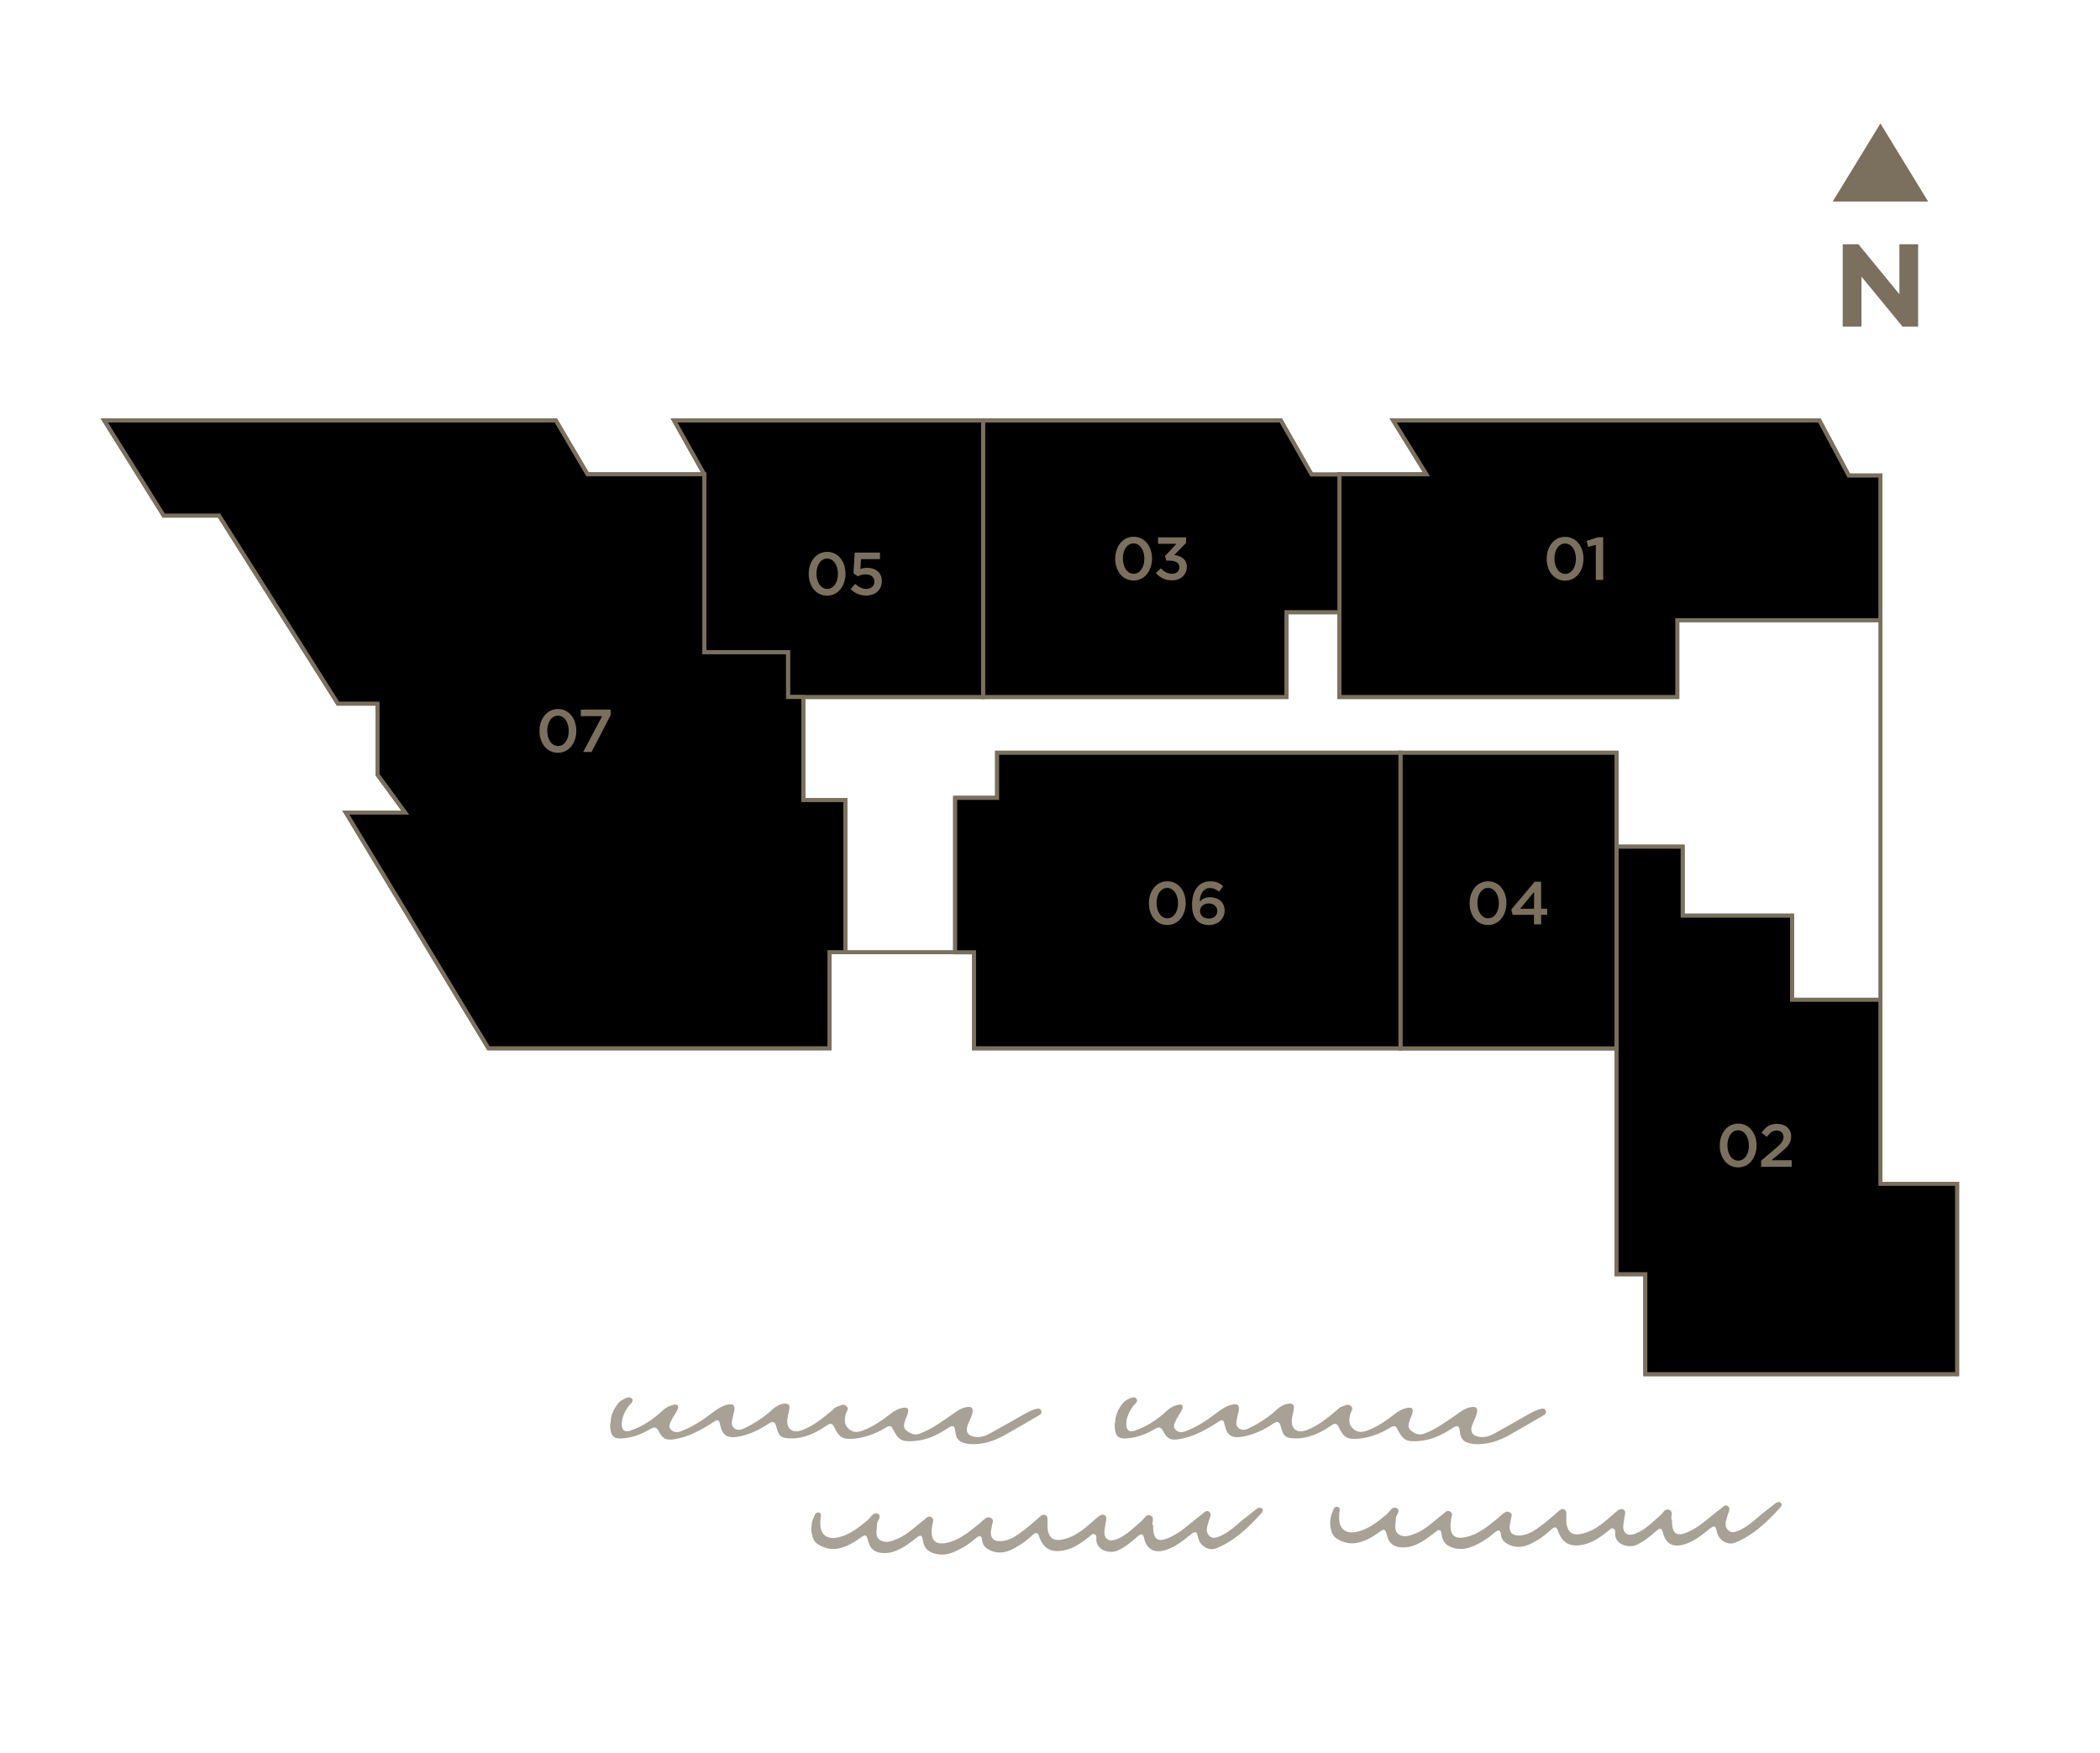
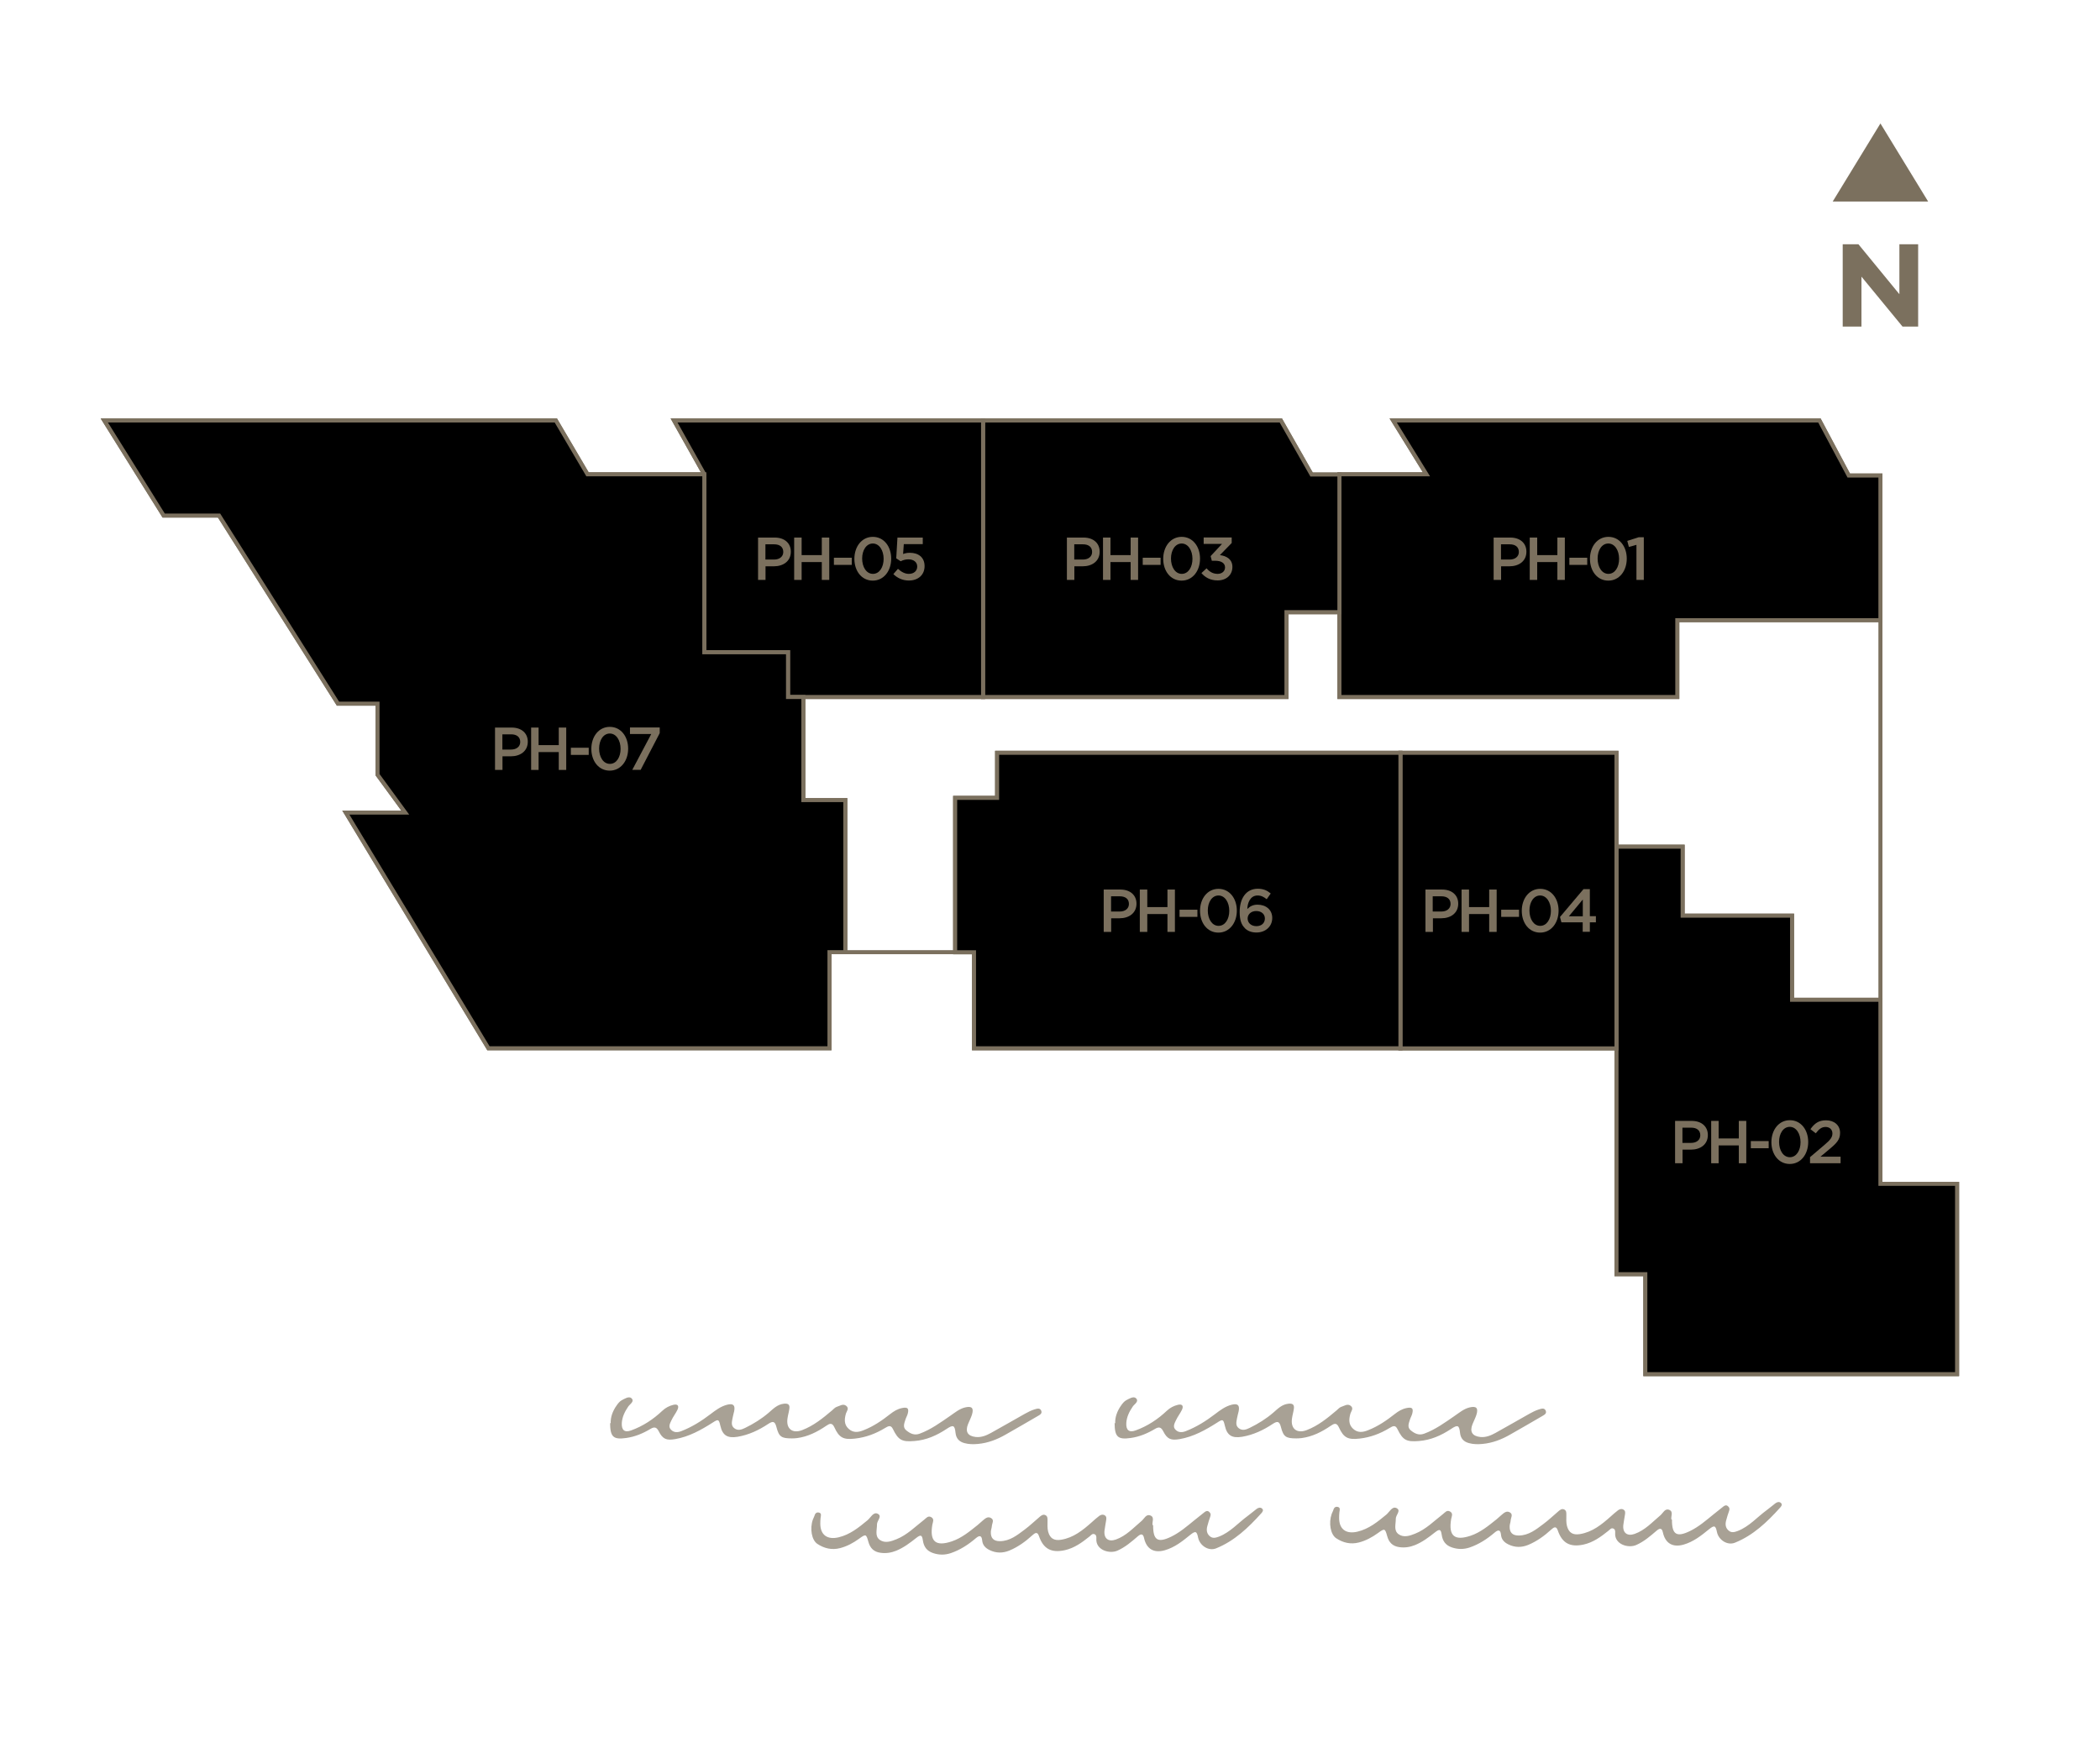
<svg xmlns="http://www.w3.org/2000/svg" viewBox="0 0 208.21 173.75">
  <g id="Base">
    <path d="M190.18,24.22v8.16h-1.55l-4.07-4.95v4.95h-1.86v-8.16h1.56l4.06,4.95v-4.95h1.86Z" style="fill:#7b705e;" />
    <path d="M114.33,151.22c-.01,1.5.46,1.79,1.78,1.15.87-.42,1.59-1.05,2.33-1.65.33-.27.66-.53.99-.79.14-.11.3-.17.46-.02.14.12.18.25.11.45-.12.32-.21.64-.3.97-.1.37-.06.73.25.99.28.24.58.16.9.04,1.14-.44,1.92-1.37,2.88-2.07.29-.21.56-.45.85-.67.16-.12.36-.19.53-.06.22.17.05.37-.06.49-1.28,1.42-2.66,2.74-4.47,3.47-.76.31-1.63-.28-1.79-1.06-.13-.65-.26-.7-.81-.25-.76.62-1.52,1.22-2.49,1.5-1.08.31-1.82-.12-2.06-1.21-.1-.49-.35-.4-.62-.17-.63.54-1.25,1.08-2.02,1.42-.79.35-2.17-.06-2.09-1.19.01-.16.01-.36-.18-.44-.22-.09-.34.1-.49.22-.75.6-1.51,1.16-2.48,1.37-1.32.28-2.11-.14-2.54-1.41-.17-.5-.43-.27-.66-.07-.68.62-1.41,1.15-2.27,1.51-.66.27-1.32.27-1.97-.05-.41-.2-.69-.49-.73-.96-.05-.52-.29-.5-.62-.22-.75.64-1.56,1.17-2.5,1.49-.58.19-1.16.19-1.75-.01-.62-.21-.92-.63-1.01-1.26-.08-.55-.21-.59-.67-.23-.62.49-1.24.96-1.98,1.26-.5.2-1.02.28-1.56.2-.65-.09-1.02-.46-1.19-1.08-.22-.79-.25-.8-.94-.3-.57.41-1.18.74-1.87.92-.82.21-1.57.03-2.25-.42-.57-.38-.76-1.52-.45-2.4.04-.12.11-.23.15-.35.06-.23.18-.41.44-.36.3.06.21.31.18.52-.02.19-.03.38-.03.57,0,1.13.69,1.63,1.81,1.37,1.14-.27,2.01-.98,2.88-1.7.31-.26.57-.85,1-.64.49.24-.08.69-.07,1.06.01.54-.24,1.17.29,1.54.51.35,1.1.15,1.64-.07,1.07-.43,1.86-1.25,2.74-1.93.21-.16.39-.44.71-.26.33.19.16.49.11.74-.28,1.67.32,2.2,1.93,1.66.98-.33,1.77-.99,2.56-1.62.16-.13.32-.28.48-.42.24-.2.5-.47.84-.28.36.2.11.53.09.8-.01.19-.09.37-.1.56-.03.63.27.95.91.94.98-.01,1.71-.6,2.43-1.14.53-.39,1-.85,1.5-1.27.16-.14.35-.28.57-.17.23.11.21.34.21.56,0,.36-.03.72.06,1.07.18.68.59.92,1.28.81,1.24-.2,2.16-.95,3.05-1.74.24-.21.47-.43.73-.62.15-.11.35-.18.54-.07.21.12.18.32.15.51-.05.34-.12.67-.16,1-.09.79.38,1.16,1.12.9,1.04-.37,1.75-1.17,2.56-1.85.26-.22.44-.7.86-.54.47.18.14.68.23.97" style="fill:#a8a195;" />
    <path d="M60.55,141.13c-.03-.58.18-1.21.59-1.78.13-.19.29-.39.48-.5.3-.16.74-.44.98-.22.35.32-.14.58-.31.83-.34.5-.6,1.02-.64,1.63-.04.7.27.98.92.74,1.17-.42,2.2-1.1,3.1-1.95.33-.31.69-.49,1.1-.59.42-.1.58.1.4.49-.17.36-.43.68-.6,1.05-.14.3-.34.64-.03.94.29.29.65.27,1.01.13,1.06-.41,2.01-1.01,2.9-1.69.51-.39,1.02-.77,1.65-.93.6-.15.81.05.69.65-.05.23-.12.45-.16.68-.06.35-.18.73.17,1,.35.27.71.15,1.08-.03.84-.41,1.63-.9,2.34-1.51.44-.38.85-.82,1.51-.89.46-.05.59.13.53.52-.04.31-.14.62-.18.93-.16,1.03.48,1.54,1.45,1.17,1.13-.43,2.05-1.18,2.96-1.95.15-.12.28-.29.45-.35.31-.09.64-.36.96-.11.33.26.03.55-.04.81-.15.55-.17,1.06.28,1.47.45.41.94.36,1.48.14.98-.38,1.84-.97,2.65-1.61.36-.28.72-.5,1.17-.59.54-.11.7.02.56.56-.05.2-.17.39-.23.59-.11.36-.29.75.08,1.06.39.32.81.53,1.34.33,1.11-.41,2.05-1.1,3.01-1.76.47-.32.91-.7,1.48-.84.67-.16.89.05.69.71-.1.32-.26.62-.39.94-.3.75-.04,1.19.76,1.28.56.06,1.05-.15,1.51-.4,1.13-.62,2.25-1.28,3.38-1.91.29-.16.6-.32.92-.42.22-.06.54-.2.68.11.14.32-.17.44-.38.57-1.04.61-2.09,1.21-3.14,1.81-.85.49-1.76.84-2.75.93-.45.04-.89.04-1.33-.08-.52-.14-.83-.45-.89-1.01-.08-.78-.23-.84-.9-.39-.97.64-2,1.1-3.18,1.19-1.23.1-1.59-.08-2.13-1.19-.22-.46-.5-.26-.78-.1-.92.56-1.9.93-2.98,1.05-1.15.13-1.57-.08-2.05-1.13-.22-.48-.48-.36-.8-.14-.88.6-1.82,1.08-2.9,1.22-.17.02-.34.03-.51.03-1.03,0-1.28-.15-1.53-1.13-.15-.58-.35-.61-.82-.3-.92.61-1.91,1.08-3.03,1.27-.99.16-1.49-.12-1.71-1.1-.15-.65-.2-.67-.77-.3-1.15.73-2.33,1.39-3.7,1.63-.87.15-1.24.01-1.64-.78-.2-.39-.41-.47-.8-.24-.75.45-1.55.79-2.43.91-1.27.18-1.58-.1-1.59-1.49" style="fill:#a8a195;" />
    <path d="M165.77,150.66c-.01,1.5.46,1.79,1.78,1.15.87-.42,1.59-1.05,2.33-1.65.33-.27.66-.53.99-.79.14-.11.3-.17.46-.02.14.12.18.25.11.45-.12.32-.21.64-.3.97-.1.37-.06.73.25.99.28.24.58.16.9.04,1.14-.44,1.92-1.37,2.88-2.07.29-.21.56-.45.85-.67.16-.12.36-.19.53-.06.22.17.05.37-.06.49-1.28,1.42-2.66,2.74-4.47,3.47-.76.31-1.63-.28-1.79-1.06-.13-.65-.26-.7-.81-.25-.76.62-1.52,1.22-2.49,1.5-1.08.31-1.82-.12-2.06-1.21-.1-.49-.35-.4-.62-.17-.63.54-1.25,1.08-2.02,1.42-.79.35-2.17-.06-2.09-1.19.01-.16.01-.36-.18-.44-.22-.09-.34.1-.49.22-.75.6-1.51,1.16-2.48,1.37-1.32.28-2.11-.14-2.54-1.41-.17-.5-.43-.27-.66-.07-.68.62-1.41,1.15-2.27,1.51-.66.27-1.32.27-1.97-.05-.41-.2-.69-.49-.73-.96-.05-.52-.29-.5-.62-.22-.75.64-1.56,1.17-2.5,1.49-.58.19-1.16.19-1.75-.01-.62-.21-.92-.63-1.01-1.26-.08-.55-.21-.59-.67-.23-.62.49-1.24.96-1.98,1.26-.5.2-1.02.28-1.56.2-.65-.09-1.02-.46-1.19-1.08-.22-.79-.25-.8-.94-.3-.57.41-1.18.74-1.87.92-.82.21-1.57.03-2.25-.42-.57-.38-.76-1.52-.45-2.4.04-.12.11-.23.15-.35.06-.23.18-.41.44-.36.3.06.21.31.18.52-.02.19-.03.38-.03.57,0,1.13.69,1.63,1.81,1.37,1.14-.27,2.01-.98,2.88-1.7.31-.26.57-.85,1-.64.49.24-.08.69-.07,1.06.01.54-.24,1.17.29,1.54.51.35,1.1.15,1.64-.07,1.07-.43,1.86-1.25,2.74-1.93.21-.16.39-.44.71-.26.33.19.16.49.11.74-.28,1.67.32,2.2,1.93,1.66.98-.33,1.77-.99,2.56-1.62.16-.13.32-.28.48-.42.24-.2.5-.47.84-.28.36.2.11.53.09.8-.01.19-.09.37-.1.56-.03.63.27.95.91.94.98-.01,1.71-.6,2.43-1.14.53-.39,1-.85,1.5-1.27.16-.14.35-.28.57-.17.23.11.21.34.21.56,0,.36-.03.72.06,1.07.18.68.59.92,1.28.81,1.24-.2,2.16-.95,3.05-1.74.24-.21.47-.43.73-.62.15-.11.35-.18.54-.07.21.12.18.32.15.51-.05.34-.12.67-.16,1-.09.79.38,1.16,1.12.9,1.04-.37,1.75-1.17,2.56-1.85.26-.22.44-.7.86-.54.47.18.14.68.23.97" style="fill:#a8a195;" />
    <path d="M110.57,141.13c-.03-.58.18-1.21.59-1.78.13-.19.29-.39.48-.5.3-.16.74-.44.98-.22.35.32-.14.58-.31.83-.34.5-.6,1.02-.64,1.63-.04.7.27.98.92.74,1.17-.42,2.2-1.1,3.1-1.95.33-.31.69-.49,1.1-.59.42-.1.58.1.4.49-.17.36-.43.68-.6,1.05-.14.3-.34.64-.03.94.29.29.65.27,1.01.13,1.06-.41,2.01-1.01,2.9-1.69.51-.39,1.02-.77,1.65-.93.6-.15.81.05.69.65-.05.23-.12.45-.16.68-.06.35-.18.73.17,1,.35.27.71.15,1.08-.03.84-.41,1.63-.9,2.34-1.51.44-.38.85-.82,1.51-.89.46-.05.59.13.53.52-.04.31-.14.62-.18.93-.16,1.03.48,1.54,1.45,1.17,1.13-.43,2.05-1.18,2.96-1.95.15-.12.28-.29.45-.35.31-.09.64-.36.96-.11.33.26.03.55-.04.81-.15.55-.17,1.06.28,1.47.45.41.94.36,1.48.14.98-.38,1.84-.97,2.65-1.61.36-.28.72-.5,1.17-.59.54-.11.7.02.56.56-.05.2-.17.39-.23.59-.11.36-.29.75.08,1.06.39.32.81.53,1.34.33,1.11-.41,2.05-1.1,3.01-1.76.47-.32.91-.7,1.48-.84.67-.16.89.05.69.71-.1.32-.26.62-.39.94-.3.75-.04,1.19.76,1.28.56.06,1.05-.15,1.51-.4,1.13-.62,2.25-1.28,3.38-1.91.29-.16.6-.32.92-.42.22-.06.54-.2.68.11.14.32-.17.44-.38.57-1.04.61-2.09,1.21-3.14,1.81-.85.49-1.76.84-2.75.93-.45.04-.89.04-1.33-.08-.52-.14-.83-.45-.89-1.01-.08-.78-.23-.84-.9-.39-.97.64-2,1.1-3.18,1.19-1.23.1-1.59-.08-2.13-1.19-.22-.46-.5-.26-.78-.1-.92.56-1.9.93-2.98,1.05-1.15.13-1.57-.08-2.05-1.13-.22-.48-.48-.36-.8-.14-.88.6-1.82,1.08-2.9,1.22-.17.02-.34.03-.51.03-1.03,0-1.28-.15-1.53-1.13-.15-.58-.35-.61-.82-.3-.92.61-1.91,1.08-3.03,1.27-.99.16-1.49-.12-1.71-1.1-.15-.65-.2-.67-.77-.3-1.15.73-2.33,1.39-3.7,1.63-.87.15-1.24.01-1.64-.78-.2-.39-.41-.47-.8-.24-.75.45-1.55.79-2.43.91-1.27.18-1.58-.1-1.59-1.49" style="fill:#a8a195;" />
    <polygon points="186.44 12.24 191.17 19.98 181.71 19.98 186.44 12.24" style="fill:#7b705e;" />
    <polygon points="10.34 41.69 16.23 51.12 21.72 51.12 33.51 69.77 37.43 69.77 37.43 76.81 40.18 80.57 34.29 80.57 48.43 103.94 82.24 103.94 82.24 94.41 83.81 94.41 83.81 79.33 79.65 79.33 79.65 69.11 78.13 69.11 78.13 64.67 69.83 64.67 69.83 47.03 58.25 47.03 55.11 41.69 10.34 41.69" style="fill:none; stroke:#7b705e; stroke-miterlimit:10; stroke-width:.4px;" />
    <polygon points="94.7 94.42 96.57 94.42 96.57 103.94 138.85 103.94 138.85 74.64 98.86 74.64 98.86 79.11 94.7 79.11 94.7 94.42" style="fill:none; stroke:#7b705e; stroke-miterlimit:10; stroke-width:.4px;" />
    <rect x="138.85" y="74.64" width="21.42" height="29.31" style="fill:none; stroke:#7b705e; stroke-miterlimit:10; stroke-width:.4px;" />
    <polygon points="160.27 126.34 163.13 126.34 163.13 136.25 194.04 136.25 194.04 117.38 186.44 117.38 186.44 99.13 177.68 99.13 177.68 90.79 166.83 90.79 166.83 83.95 160.27 83.95 160.27 126.34" style="fill:none; stroke:#7b705e; stroke-miterlimit:10; stroke-width:.4px;" />
    <polygon points="180.39 41.69 183.3 47.15 186.44 47.15 186.44 61.49 166.3 61.49 166.3 69.11 132.8 69.11 132.8 47.03 141.43 47.03 138.13 41.69 180.39 41.69" style="fill:none; stroke:#7b705e; stroke-miterlimit:10; stroke-width:.4px;" />
    <polygon points="69.83 47.03 66.83 41.69 97.47 41.69 97.47 69.11 78.13 69.11 78.13 64.67 69.83 64.67 69.83 47.03" style="fill:none; stroke:#7b705e; stroke-miterlimit:10; stroke-width:.4px;" />
    <polygon points="97.47 41.69 126.99 41.69 130.04 47.05 132.8 47.05 132.8 60.7 127.55 60.7 127.55 69.11 97.47 69.11 97.47 41.69" style="fill:none; stroke:#7b705e; stroke-miterlimit:10; stroke-width:.4px;" />
    <line x1="83.81" y1="94.41" x2="94.7" y2="94.41" style="fill:none; stroke:#7b705e; stroke-miterlimit:10; stroke-width:.4px;" />
    <line x1="186.44" y1="61.49" x2="186.44" y2="99.13" style="fill:none; stroke:#7b705e; stroke-miterlimit:10; stroke-width:.4px;" />
  </g>
  <g id="_x30_1" class="floor" data-id="PH_01">
    <polygon class="bg" points="180.39 41.69 183.3 47.15 186.44 47.15 186.44 61.49 166.3 61.49 166.3 69.11 132.8 69.11 132.8 47.03 141.43 47.03 138.13 41.69 180.39 41.69" style="stroke:#7b705e; stroke-miterlimit:10; stroke-width:.4px;" />
  </g>
  <g id="_x30_2" class="floor" data-id="PH_02">
    <polygon class="bg" points="160.27 126.34 163.13 126.34 163.13 136.25 194.04 136.25 194.04 117.38 186.44 117.38 186.44 99.13 177.68 99.13 177.68 90.79 166.83 90.79 166.83 83.95 160.27 83.95 160.27 126.34" style="stroke:#7b705e; stroke-miterlimit:10; stroke-width:.4px;" />
  </g>
  <g id="_x30_3" class="floor" data-id="PH_03">
    <polygon class="bg" points="97.47 41.69 126.99 41.69 130.04 47.05 132.8 47.05 132.8 60.7 127.55 60.7 127.55 69.11 97.47 69.11 97.47 41.69" style="stroke:#7b705e; stroke-miterlimit:10; stroke-width:.4px;" />
  </g>
  <g id="_x30_4" class="floor" data-id="PH_04">
    <rect class="bg" x="138.85" y="74.64" width="21.42" height="29.31" style="stroke:#7b705e; stroke-miterlimit:10; stroke-width:.4px;" />
  </g>
  <g id="_x30_5" class="floor" data-id="PH_05">
    <polygon class="bg" points="69.83 47.03 66.83 41.69 97.47 41.69 97.47 69.11 78.13 69.11 78.13 64.67 69.83 64.67 69.83 47.03" style="stroke:#7b705e; stroke-miterlimit:10; stroke-width:.4px;" />
  </g>
  <g id="_x30_6" class="floor" data-id="PH_06">
    <polygon class="bg" points="94.7 94.42 96.57 94.42 96.57 103.94 138.85 103.94 138.85 74.64 98.86 74.64 98.86 79.11 94.7 79.11 94.7 94.42" style="stroke:#7b705e; stroke-miterlimit:10; stroke-width:.4px;" />
  </g>
  <g id="_x30_7" class="floor" data-id="PH_07">
    <polygon class="bg" points="10.34 41.69 16.23 51.12 21.72 51.12 33.51 69.77 37.43 69.77 37.43 76.81 40.18 80.57 34.29 80.57 48.43 103.94 82.24 103.94 82.24 94.41 83.81 94.41 83.81 79.33 79.65 79.33 79.65 69.11 78.13 69.11 78.13 64.67 69.83 64.67 69.83 47.03 58.25 47.03 55.11 41.69 10.34 41.69" style="stroke:#7b705e; stroke-miterlimit:10; stroke-width:.4px;" />
  </g>
  <g id="Labels">
-     <path d="M113.91,89.56h0c0-1.21.73-2.18,1.83-2.18s1.82.96,1.82,2.16h0c0,1.21-.73,2.18-1.83,2.18s-1.82-.96-1.82-2.16ZM116.8,89.56h0c0-.84-.43-1.52-1.07-1.52s-1.06.66-1.06,1.49h0c0,.84.42,1.52,1.07,1.52s1.06-.67,1.06-1.49Z" style="fill:#7b705e;" />
-     <path d="M118.7,91.28c-.32-.32-.51-.75-.51-1.6h0c0-1.3.61-2.3,1.8-2.3.55,0,.92.17,1.28.47l-.4.57c-.29-.23-.54-.37-.91-.37-.73,0-1,.76-1.01,1.34.25-.26.56-.43,1.01-.43.81,0,1.46.48,1.46,1.32h0c0,.85-.68,1.44-1.56,1.44-.52,0-.89-.16-1.17-.44ZM120.69,90.32h0c0-.43-.34-.74-.86-.74s-.85.34-.85.74h0c0,.44.35.76.87.76s.84-.32.84-.76Z" style="fill:#7b705e;" />
-     <path d="M145.71,89.56h0c0-1.21.73-2.18,1.83-2.18s1.82.96,1.82,2.16h0c0,1.21-.73,2.18-1.83,2.18s-1.82-.96-1.82-2.16ZM148.61,89.56h0c0-.84-.43-1.52-1.07-1.52s-1.06.66-1.06,1.49h0c0,.84.42,1.52,1.07,1.52s1.06-.67,1.06-1.49Z" style="fill:#7b705e;" />
-     <path d="M152.1,90.71h-2.12l-.14-.53,2.33-2.76h.63v2.68h.6v.61h-.6v.94h-.71v-.94ZM152.1,90.1v-1.66l-1.38,1.66h1.38Z" style="fill:#7b705e;" />
-     <path d="M170.51,113.59h0c0-1.21.73-2.18,1.83-2.18s1.82.96,1.82,2.16h0c0,1.21-.73,2.18-1.83,2.18s-1.82-.96-1.82-2.16ZM173.4,113.59h0c0-.84-.43-1.52-1.07-1.52s-1.06.66-1.06,1.49h0c0,.84.42,1.52,1.07,1.52s1.06-.67,1.06-1.49Z" style="fill:#7b705e;" />
-     <path d="M174.59,115.1l1.45-1.23c.58-.49.79-.76.79-1.13,0-.41-.29-.65-.68-.65s-.65.21-.97.63l-.53-.41c.4-.56.8-.88,1.55-.88.82,0,1.39.5,1.39,1.25h0c0,.67-.35,1.03-1.09,1.64l-.86.72h2v.65h-3.03v-.58Z" style="fill:#7b705e;" />
-     <path d="M153.35,55.41h0c0-1.21.73-2.18,1.83-2.18s1.82.96,1.82,2.16h0c0,1.21-.73,2.18-1.83,2.18s-1.82-.96-1.82-2.16ZM156.25,55.41h0c0-.84-.43-1.52-1.07-1.52s-1.06.66-1.06,1.49h0c0,.84.42,1.52,1.07,1.52s1.06-.67,1.06-1.49Z" style="fill:#7b705e;" />
-     <path d="M158.23,54.02l-.76.21-.16-.6,1.13-.36h.51v4.23h-.73v-3.48Z" style="fill:#7b705e;" />
-     <path d="M110.57,55.4h0c0-1.21.73-2.18,1.83-2.18s1.82.96,1.82,2.16h0c0,1.21-.73,2.18-1.83,2.18s-1.82-.96-1.82-2.16ZM113.46,55.4h0c0-.84-.43-1.52-1.07-1.52s-1.06.66-1.06,1.49h0c0,.84.42,1.52,1.07,1.52s1.06-.67,1.06-1.49Z" style="fill:#7b705e;" />
-     <path d="M114.59,56.82l.52-.48c.3.35.64.55,1.1.55.41,0,.73-.25.73-.64h0c0-.43-.38-.66-.97-.66h-.34l-.12-.46,1.13-1.21h-1.82v-.64h2.78v.55l-1.17,1.2c.64.08,1.24.4,1.24,1.17h0c0,.79-.59,1.34-1.47,1.34-.73,0-1.25-.31-1.61-.74Z" style="fill:#7b705e;" />
-     <path d="M80.18,56.9h0c0-1.21.73-2.18,1.83-2.18s1.82.96,1.82,2.16h0c0,1.21-.73,2.18-1.83,2.18s-1.82-.96-1.82-2.16ZM83.08,56.9h0c0-.84-.43-1.52-1.07-1.52s-1.06.66-1.06,1.49h0c0,.84.42,1.52,1.07,1.52s1.06-.67,1.06-1.49Z" style="fill:#7b705e;" />
-     <path d="M84.33,58.42l.46-.53c.34.31.69.5,1.08.5.5,0,.83-.29.83-.73h0c0-.44-.36-.71-.87-.71-.3,0-.56.08-.77.19l-.44-.29.12-2.06h2.51v.65h-1.88l-.07.98c.2-.07.38-.12.67-.12.82,0,1.46.43,1.46,1.32h0c0,.87-.63,1.43-1.56,1.43-.64,0-1.15-.26-1.54-.64Z" style="fill:#7b705e;" />
-     <path d="M53.49,72.48h0c0-1.21.73-2.18,1.83-2.18s1.82.96,1.82,2.16h0c0,1.21-.73,2.18-1.83,2.18s-1.82-.96-1.82-2.16ZM56.39,72.48h0c0-.84-.43-1.52-1.07-1.52s-1.06.66-1.06,1.49h0c0,.84.42,1.52,1.07,1.52s1.06-.67,1.06-1.49Z" style="fill:#7b705e;" />
-     <path d="M59.7,71.01h-2.11v-.65h2.95v.56l-1.89,3.64h-.83l1.88-3.55Z" style="fill:#7b705e;" />
+     <path d="M148.08,53.3h1.66c.98,0,1.6.56,1.6,1.4h0c0,.95-.76,1.45-1.68,1.45h-.83v1.35h-.74v-4.2ZM149.68,55.48c.56,0,.91-.31.91-.75h0c0-.5-.35-.76-.91-.76h-.86v1.51h.86Z" style="fill:#7b705e;" />
+     <path d="M151.67,53.3h.74v1.74h2v-1.74h.74v4.2h-.74v-1.77h-2v1.77h-.74v-4.2Z" style="fill:#7b705e;" />
+     <path d="M155.6,55.3h1.77v.71h-1.77v-.71Z" style="fill:#7b705e;" />
+     <path d="M157.64,55.41h0c0-1.21.73-2.18,1.83-2.18s1.82.96,1.82,2.16h0c0,1.21-.73,2.18-1.83,2.18s-1.82-.96-1.82-2.16ZM160.53,55.41h0c0-.84-.43-1.52-1.07-1.52s-1.06.66-1.06,1.49h0c0,.84.42,1.52,1.07,1.52s1.06-.67,1.06-1.49Z" style="fill:#7b705e;" />
+     <path d="M162.26,54.02l-.76.21-.16-.6,1.13-.36h.51v4.23h-.73v-3.48Z" style="fill:#7b705e;" />
+     <path d="M166.07,111.14h1.66c.98,0,1.6.56,1.6,1.4h0c0,.95-.76,1.45-1.68,1.45h-.83v1.35h-.74v-4.2ZM167.67,113.32c.56,0,.91-.31.91-.75h0c0-.5-.35-.76-.91-.76h-.86v1.51h.86Z" style="fill:#7b705e;" />
+     <path d="M169.66,111.14h.74v1.74h2v-1.74h.74v4.2h-.74v-1.77h-2v1.77h-.74v-4.2Z" style="fill:#7b705e;" />
+     <path d="M173.59,113.14h1.77v.71h-1.77v-.71Z" style="fill:#7b705e;" />
+     <path d="M175.63,113.25h0c0-1.21.73-2.18,1.83-2.18s1.82.96,1.82,2.16h0c0,1.21-.73,2.18-1.83,2.18s-1.82-.96-1.82-2.16ZM178.52,113.25h0c0-.84-.43-1.52-1.07-1.52s-1.06.66-1.06,1.49h0c0,.84.42,1.52,1.07,1.52s1.06-.67,1.06-1.49Z" style="fill:#7b705e;" />
+     <path d="M179.44,114.75l1.45-1.23c.58-.49.79-.76.79-1.13,0-.41-.29-.65-.68-.65s-.65.21-.97.63l-.53-.41c.4-.56.8-.88,1.55-.88.82,0,1.39.5,1.39,1.25h0c0,.67-.35,1.03-1.09,1.64l-.86.72h2v.65h-3.03v-.58Z" style="fill:#7b705e;" />
+     <path d="M141.32,88.2h1.66c.98,0,1.6.56,1.6,1.4h0c0,.95-.76,1.45-1.68,1.45h-.83v1.35h-.74v-4.2ZM142.91,90.38c.56,0,.91-.31.91-.75h0c0-.5-.35-.76-.91-.76h-.86v1.51h.86Z" style="fill:#7b705e;" />
+     <path d="M144.91,88.2h.74v1.74h2v-1.74h.74v4.2h-.74v-1.77h-2v1.77h-.74v-4.2Z" style="fill:#7b705e;" />
+     <path d="M148.84,90.2h1.77v.71h-1.77v-.71Z" style="fill:#7b705e;" />
+     <path d="M150.88,90.31h0c0-1.21.73-2.18,1.83-2.18s1.82.96,1.82,2.16h0c0,1.21-.73,2.18-1.83,2.18s-1.82-.96-1.82-2.16ZM153.77,90.31h0c0-.84-.43-1.52-1.07-1.52s-1.06.66-1.06,1.49h0c0,.84.42,1.52,1.07,1.52s1.06-.67,1.06-1.49Z" style="fill:#7b705e;" />
+     <path d="M156.93,91.45h-2.12l-.14-.53,2.33-2.76h.63v2.68h.6v.61h-.6v.94h-.71v-.94ZM156.93,90.85v-1.66l-1.38,1.66h1.38Z" style="fill:#7b705e;" />
+     <path d="M109.42,88.2h1.66c.98,0,1.6.56,1.6,1.4h0c0,.95-.76,1.45-1.68,1.45h-.83v1.35h-.74v-4.2ZM111.02,90.38c.56,0,.91-.31.91-.75h0c0-.5-.35-.76-.91-.76h-.86v1.51h.86Z" style="fill:#7b705e;" />
+     <path d="M113.01,88.2h.74v1.74h2v-1.74h.74v4.2h-.74v-1.77h-2v1.77h-.74v-4.2Z" style="fill:#7b705e;" />
+     <path d="M116.95,90.2h1.77v.71h-1.77v-.71Z" style="fill:#7b705e;" />
+     <path d="M118.98,90.31h0c0-1.21.73-2.18,1.83-2.18s1.82.96,1.82,2.16h0c0,1.21-.73,2.18-1.83,2.18s-1.82-.96-1.82-2.16ZM121.88,90.31h0c0-.84-.43-1.52-1.07-1.52s-1.06.66-1.06,1.49h0c0,.84.42,1.52,1.07,1.52s1.06-.67,1.06-1.49Z" style="fill:#7b705e;" />
+     <path d="M123.42,92.02c-.32-.32-.51-.75-.51-1.6h0c0-1.3.61-2.3,1.8-2.3.55,0,.92.17,1.28.47l-.4.57c-.29-.23-.54-.37-.91-.37-.73,0-1,.76-1.01,1.34.25-.26.56-.43,1.01-.43.81,0,1.46.48,1.46,1.32h0c0,.85-.68,1.44-1.56,1.44-.52,0-.89-.16-1.17-.44ZM125.41,91.07h0c0-.43-.34-.74-.86-.74s-.85.34-.85.74h0c0,.44.35.76.87.76s.84-.32.84-.76Z" style="fill:#7b705e;" />
+     <path d="M49.07,72.14h1.66c.98,0,1.6.56,1.6,1.4h0c0,.95-.76,1.45-1.68,1.45h-.83v1.35h-.74v-4.2ZM50.67,74.32c.56,0,.91-.31.91-.75h0c0-.5-.35-.76-.91-.76h-.86v1.51h.86Z" style="fill:#7b705e;" />
+     <path d="M52.66,72.14h.74v1.74h2v-1.74h.74v4.2h-.74v-1.77h-2v1.77h-.74v-4.2Z" style="fill:#7b705e;" />
+     <path d="M56.6,74.14h1.77v.71h-1.77v-.71Z" style="fill:#7b705e;" />
+     <path d="M58.63,74.25h0c0-1.21.73-2.18,1.83-2.18s1.82.96,1.82,2.16h0c0,1.21-.73,2.18-1.83,2.18s-1.82-.96-1.82-2.16ZM61.53,74.25h0c0-.84-.43-1.52-1.07-1.52s-1.06.66-1.06,1.49h0c0,.84.42,1.52,1.07,1.52s1.06-.67,1.06-1.49Z" style="fill:#7b705e;" />
+     <path d="M64.57,72.78h-2.11v-.65h2.95v.56l-1.89,3.64h-.83l1.88-3.55Z" style="fill:#7b705e;" />
+     <path d="M105.77,53.3h1.66c.98,0,1.6.56,1.6,1.4h0c0,.95-.76,1.45-1.68,1.45h-.83v1.35h-.74v-4.2ZM107.37,55.48c.56,0,.91-.31.91-.75h0c0-.5-.35-.76-.91-.76h-.86v1.51h.86Z" style="fill:#7b705e;" />
+     <path d="M109.36,53.3h.74v1.74h2v-1.74h.74v4.2h-.74v-1.77h-2v1.77h-.74v-4.2Z" style="fill:#7b705e;" />
+     <path d="M113.3,55.3h1.77v.71h-1.77v-.71Z" style="fill:#7b705e;" />
+     <path d="M115.33,55.41h0c0-1.21.73-2.18,1.83-2.18s1.82.96,1.82,2.16h0c0,1.21-.73,2.18-1.83,2.18s-1.82-.96-1.82-2.16ZM118.23,55.41h0c0-.84-.43-1.52-1.07-1.52s-1.06.66-1.06,1.49h0c0,.84.42,1.52,1.07,1.52s1.06-.67,1.06-1.49Z" style="fill:#7b705e;" />
+     <path d="M119.11,56.83l.52-.48c.3.35.64.55,1.1.55.41,0,.73-.25.73-.64h0c0-.43-.38-.66-.97-.66h-.34l-.12-.46,1.13-1.21h-1.82v-.64h2.78v.55l-1.17,1.2c.64.08,1.24.4,1.24,1.17h0c0,.79-.59,1.34-1.47,1.34-.73,0-1.25-.31-1.61-.74Z" style="fill:#7b705e;" />
+     <path d="M75.15,53.3h1.66c.98,0,1.6.56,1.6,1.4h0c0,.95-.76,1.45-1.68,1.45h-.83v1.35h-.74v-4.2ZM76.75,55.48c.56,0,.91-.31.91-.75h0c0-.5-.35-.76-.91-.76h-.86v1.51h.86Z" style="fill:#7b705e;" />
+     <path d="M78.74,53.3h.74v1.74h2v-1.74h.74v4.2h-.74v-1.77h-2v1.77h-.74v-4.2Z" style="fill:#7b705e;" />
+     <path d="M82.68,55.3h1.77v.71h-1.77v-.71Z" style="fill:#7b705e;" />
+     <path d="M84.71,55.41h0c0-1.21.73-2.18,1.83-2.18s1.82.96,1.82,2.16h0c0,1.21-.73,2.18-1.83,2.18s-1.82-.96-1.82-2.16ZM87.61,55.41h0c0-.84-.43-1.52-1.07-1.52s-1.06.66-1.06,1.49h0c0,.84.42,1.52,1.07,1.52s1.06-.67,1.06-1.49Z" style="fill:#7b705e;" />
+     <path d="M88.57,56.93l.46-.53c.34.31.69.5,1.08.5.5,0,.83-.29.83-.73h0c0-.44-.36-.71-.87-.71-.3,0-.56.08-.77.19l-.44-.29.12-2.06h2.51v.65h-1.88l-.07.98c.2-.07.38-.12.67-.12.82,0,1.46.43,1.46,1.32h0c0,.87-.63,1.43-1.56,1.43-.64,0-1.15-.26-1.54-.64Z" style="fill:#7b705e;" />
  </g>
</svg>
